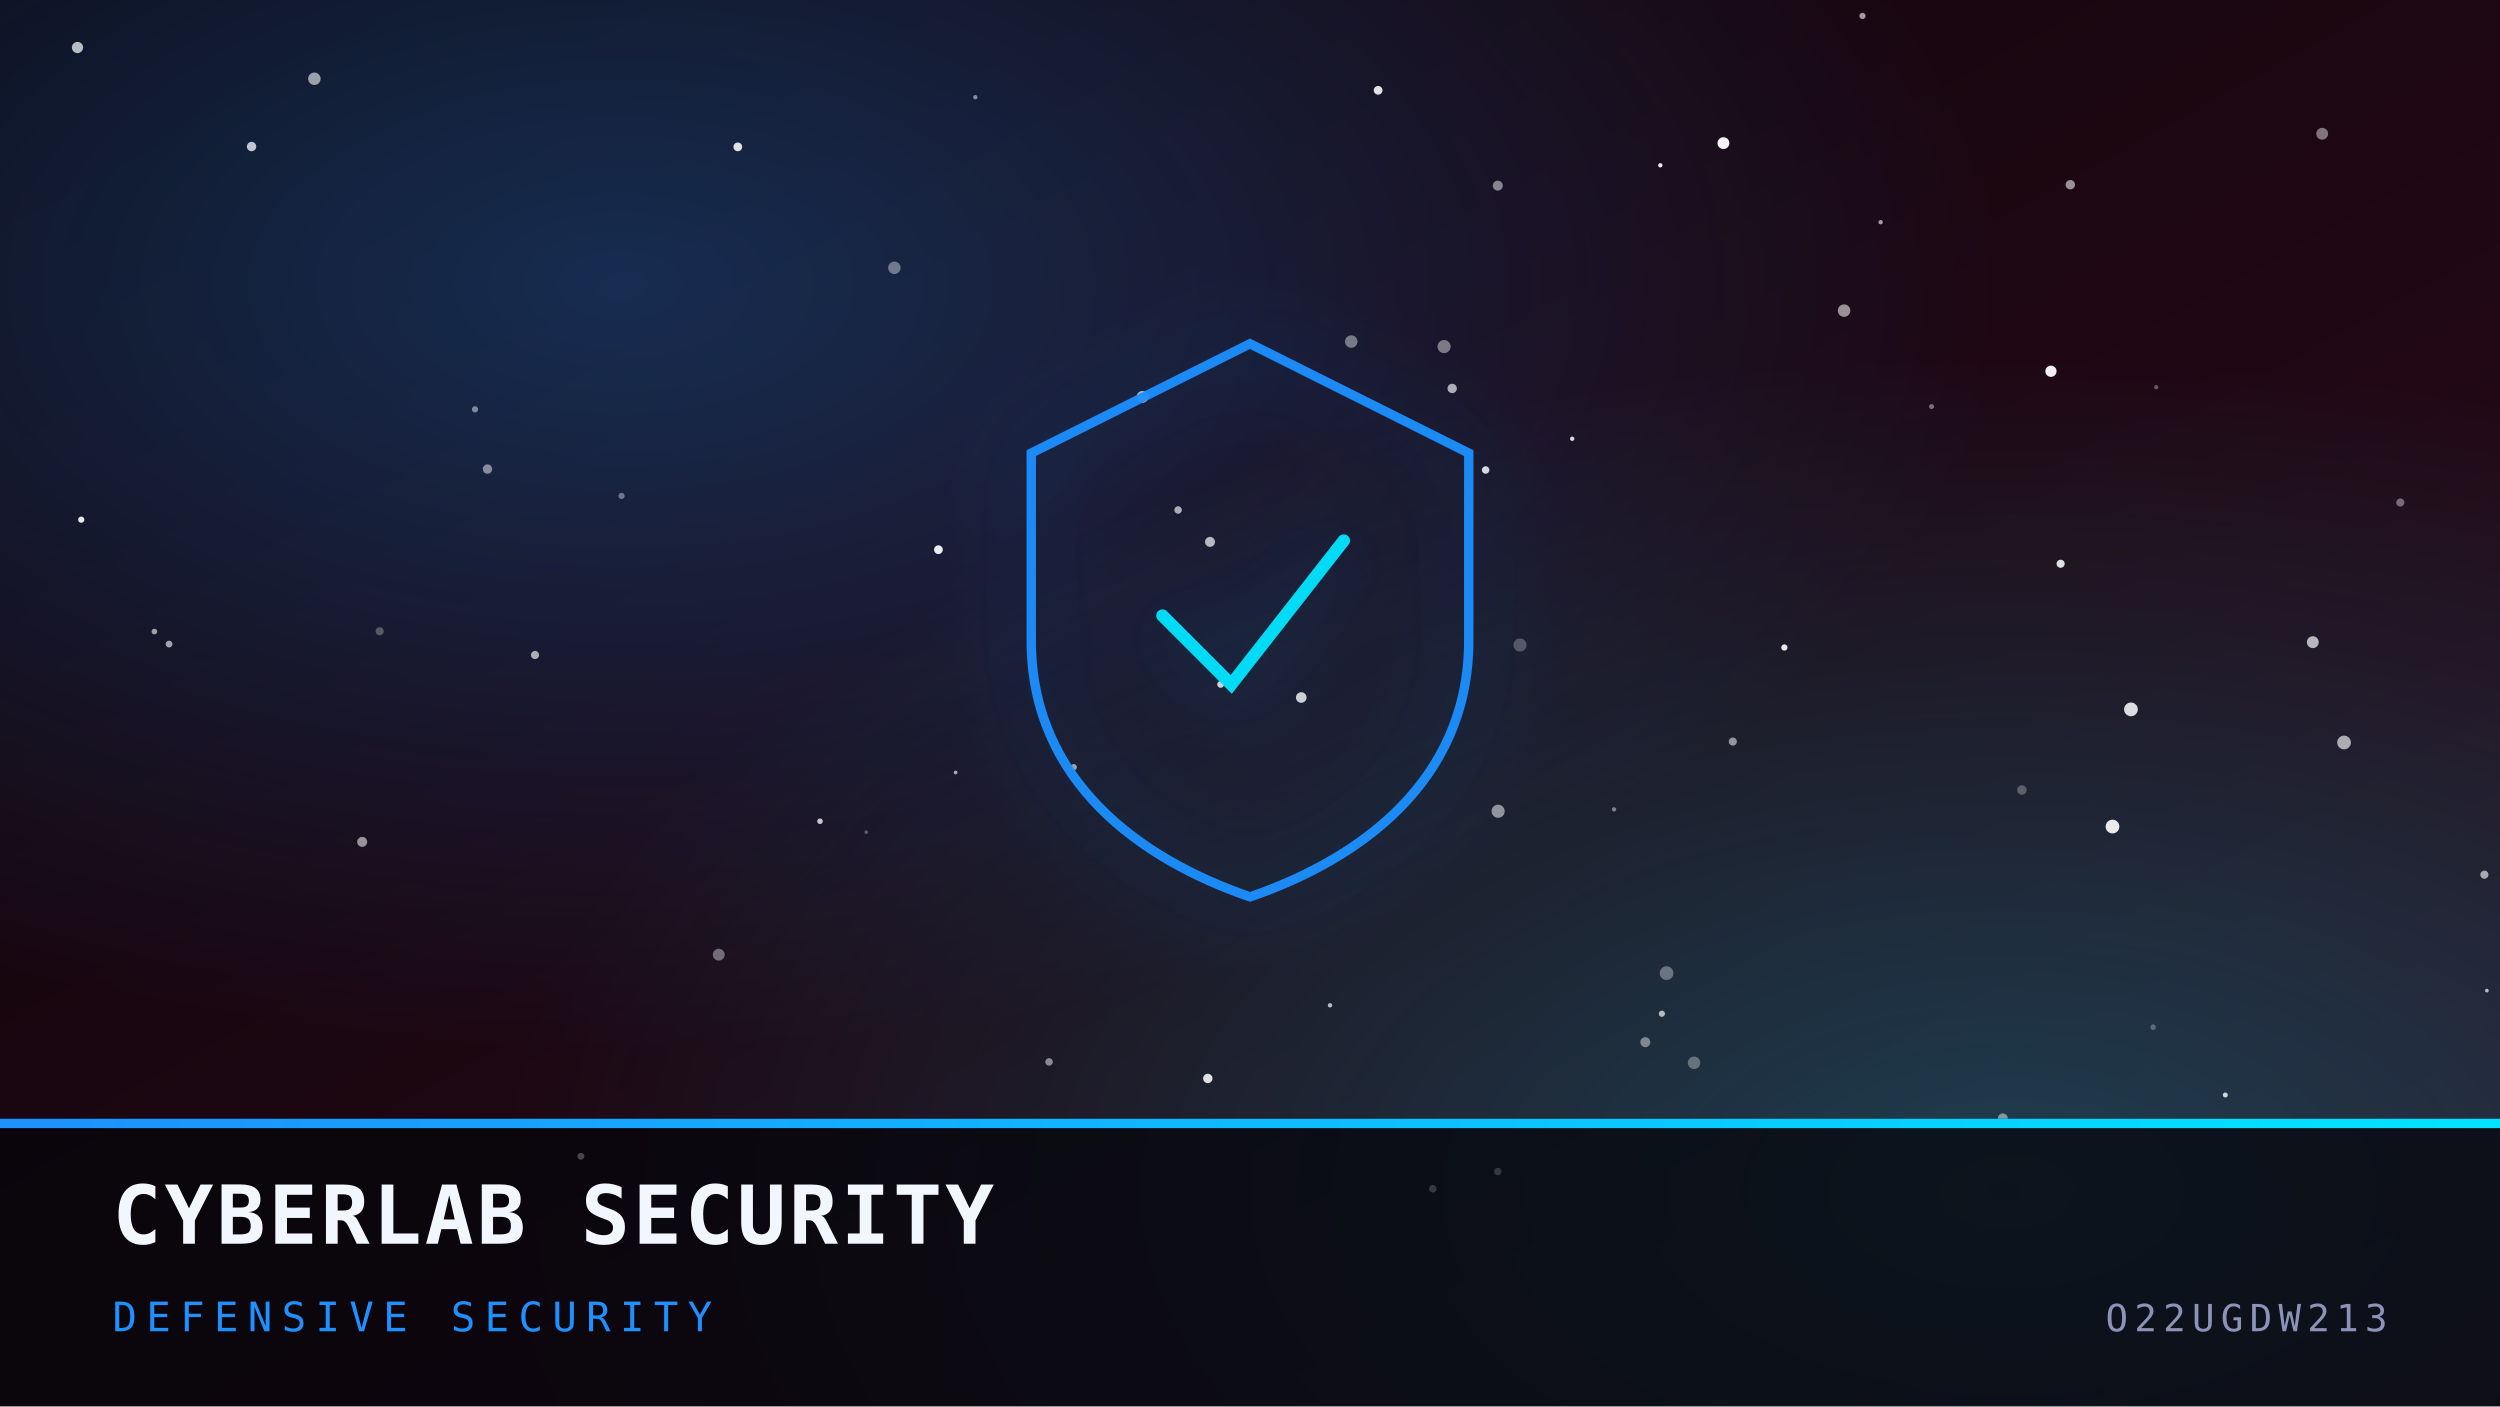
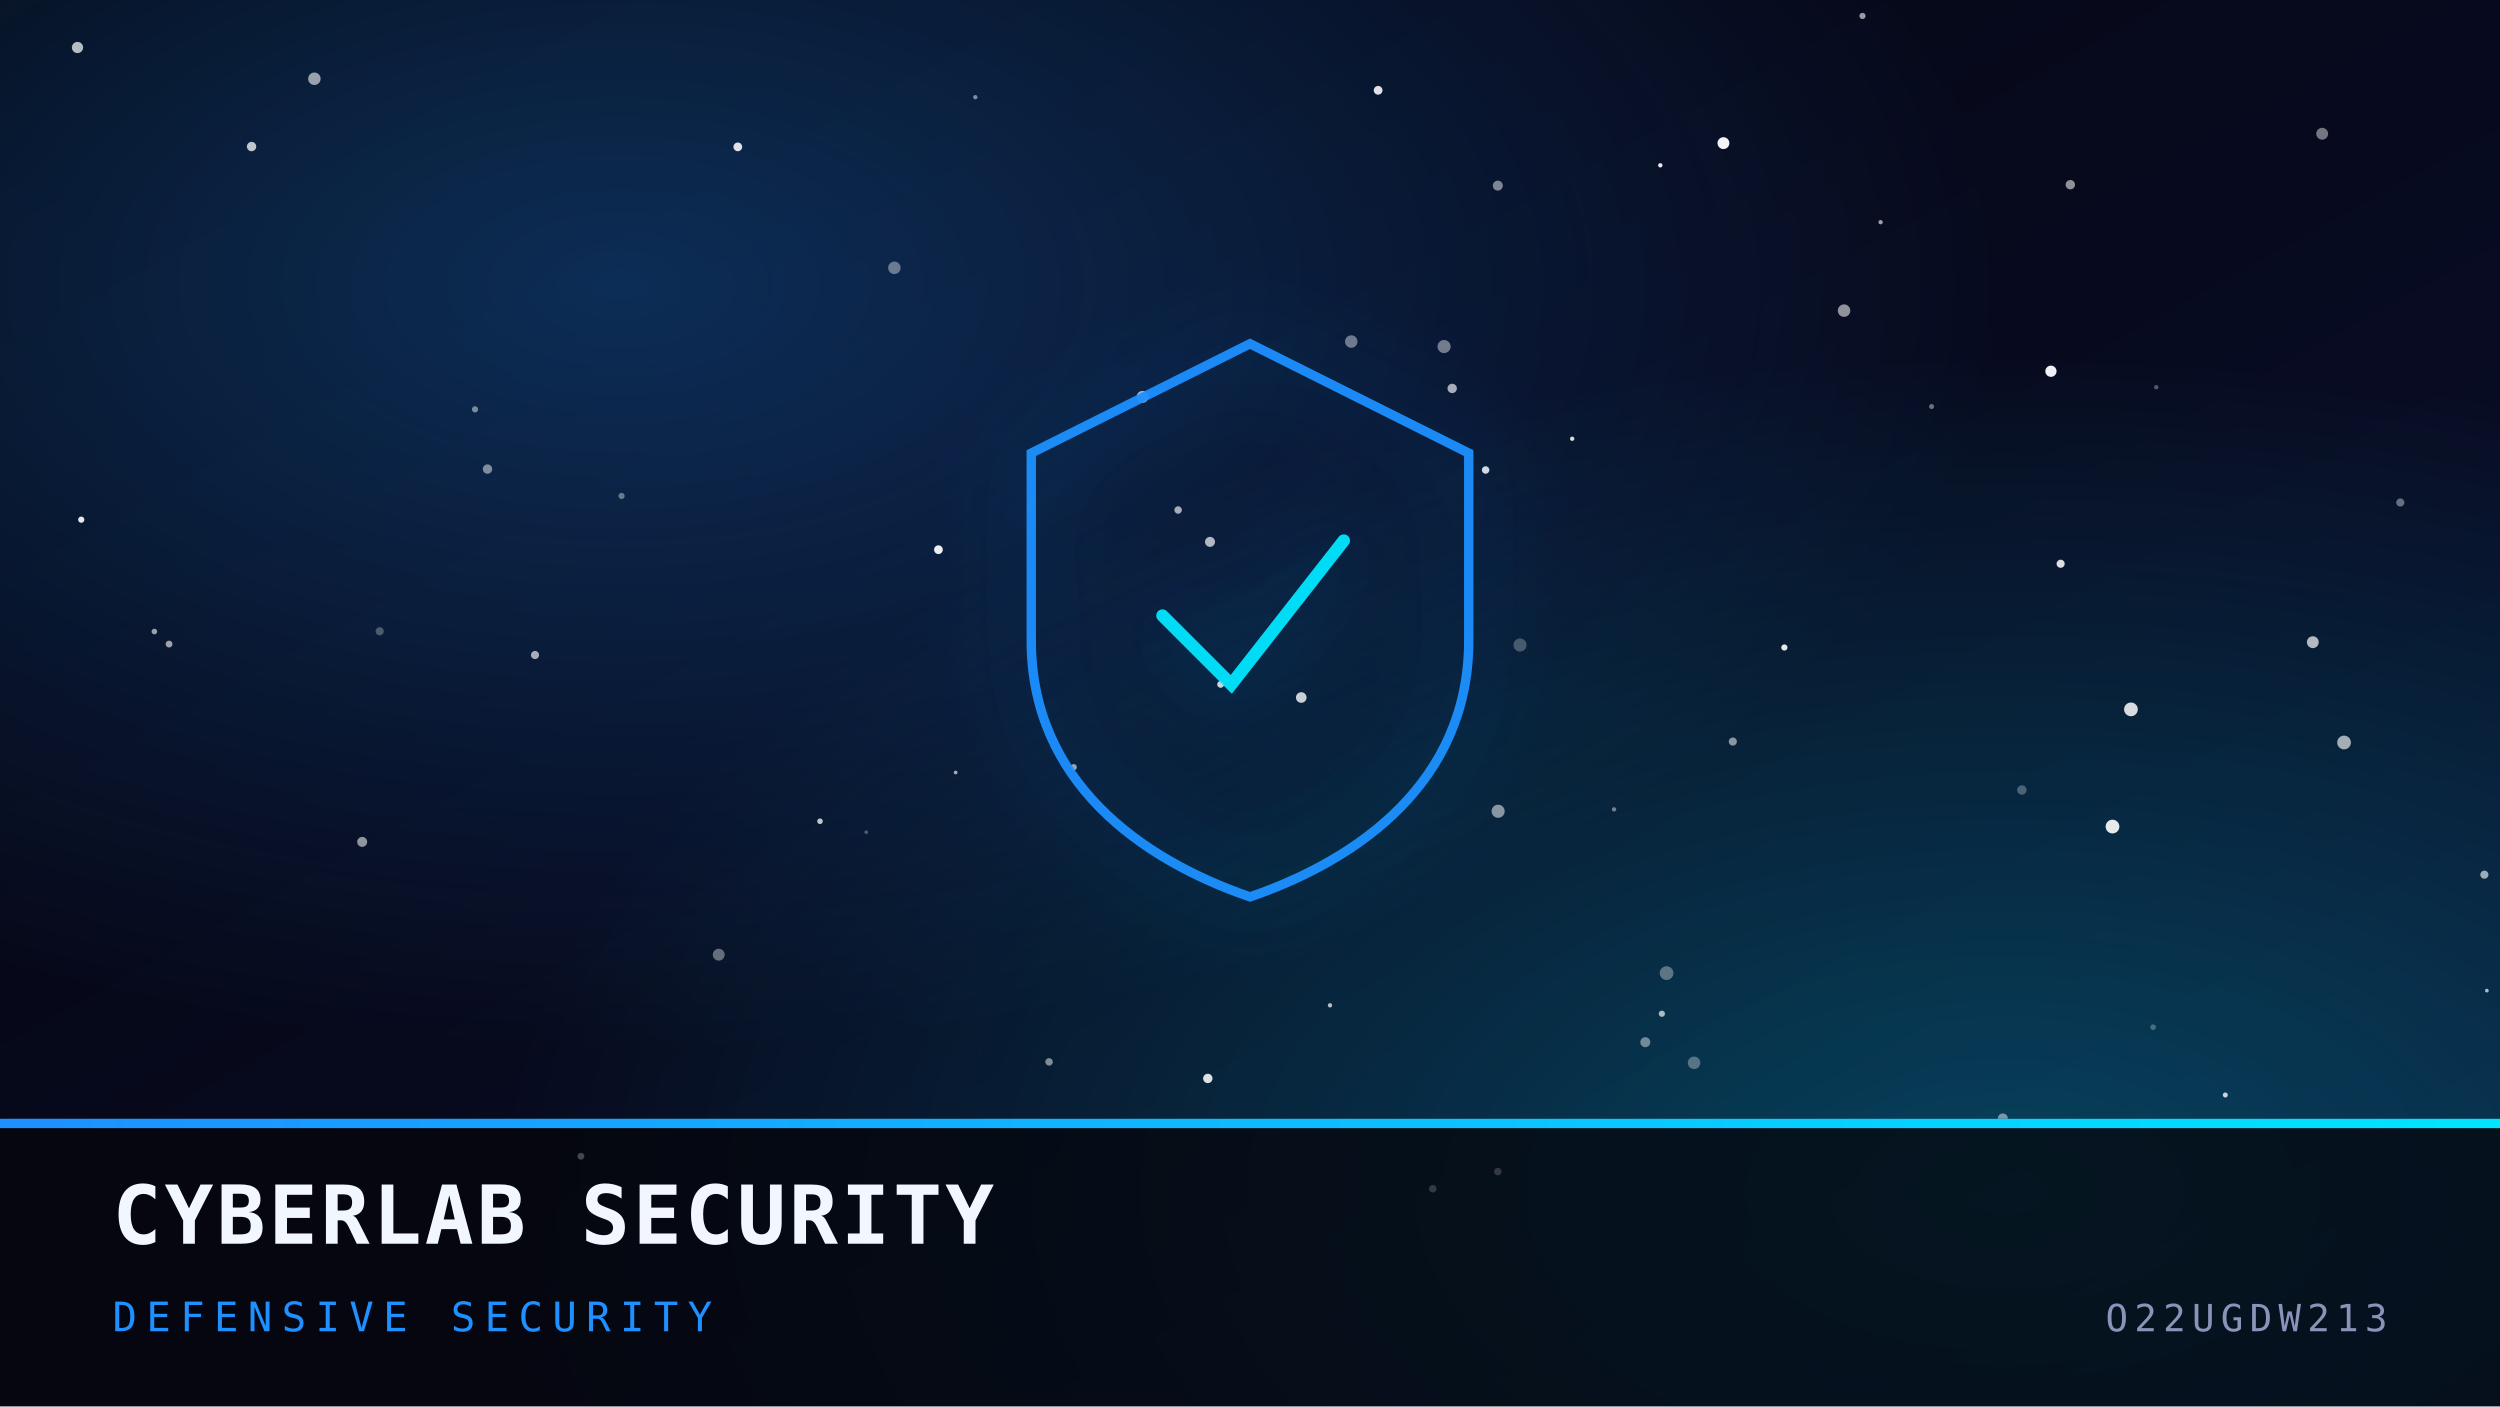
<svg xmlns="http://www.w3.org/2000/svg" viewBox="0 0 800 450" role="img" aria-label="CyberLab Security cover art">
  <defs>
    <linearGradient id="bgcyberlabsecurityplatform" x1="0" y1="0" x2="1" y2="1">
-       <stop offset="0" stop-color="#0c0408" />
-       <stop offset="1" stop-color="#2e0a1c" />
+       <stop offset="0" stop-color="#04040c" />
+       <stop offset="1" stop-color="#0a1030" />
    </linearGradient>
    <radialGradient id="neb1cyberlabsecurityplatform" cx="0.25" cy="0.2" r="0.55">
      <stop offset="0" stop-color="#1e90ff" stop-opacity="0.28" />
      <stop offset="1" stop-color="#1e90ff" stop-opacity="0" />
    </radialGradient>
    <radialGradient id="neb2cyberlabsecurityplatform" cx="0.8" cy="0.85" r="0.6">
      <stop offset="0" stop-color="#00e5ff" stop-opacity="0.24" />
      <stop offset="1" stop-color="#00e5ff" stop-opacity="0" />
    </radialGradient>
    <linearGradient id="barcyberlabsecurityplatform" x1="0" y1="0" x2="1" y2="0">
      <stop offset="0" stop-color="#1e90ff" />
      <stop offset="1" stop-color="#00e5ff" />
    </linearGradient>
  </defs>
  <rect width="800" height="450" fill="url(#bgcyberlabsecurityplatform)" />
  <rect width="800" height="450" fill="url(#neb1cyberlabsecurityplatform)" />
  <rect width="800" height="450" fill="url(#neb2cyberlabsecurityplatform)" />
  <circle cx="386.5" cy="345.1" r="1.5" fill="#fff" opacity="0.86" />
  <circle cx="458.5" cy="380.4" r="1.2" fill="#fff" opacity="0.71" />
  <circle cx="390.6" cy="219.0" r="1.1" fill="#fff" opacity="0.82" />
  <circle cx="647.0" cy="252.8" r="1.5" fill="#fff" opacity="0.28" />
  <circle cx="618.1" cy="130.1" r="0.8" fill="#fff" opacity="0.41" />
  <circle cx="236.1" cy="47.0" r="1.4" fill="#fff" opacity="0.86" />
  <circle cx="475.4" cy="150.4" r="1.2" fill="#fff" opacity="0.84" />
  <circle cx="571.0" cy="207.2" r="1.0" fill="#fff" opacity="0.90" />
  <circle cx="531.8" cy="324.4" r="1.0" fill="#fff" opacity="0.67" />
  <circle cx="365.6" cy="127.0" r="1.9" fill="#fff" opacity="0.67" />
  <circle cx="795.8" cy="317.0" r="0.6" fill="#fff" opacity="0.68" />
  <circle cx="230.0" cy="305.5" r="1.9" fill="#fff" opacity="0.38" />
  <circle cx="740.1" cy="205.5" r="1.9" fill="#fff" opacity="0.69" />
  <circle cx="121.5" cy="202.0" r="1.3" fill="#fff" opacity="0.28" />
  <circle cx="100.6" cy="25.2" r="2.0" fill="#fff" opacity="0.58" />
  <circle cx="152.0" cy="131.0" r="1.0" fill="#fff" opacity="0.46" />
  <circle cx="300.3" cy="175.9" r="1.4" fill="#fff" opacity="0.92" />
  <circle cx="26.0" cy="166.3" r="1.0" fill="#fff" opacity="0.90" />
  <circle cx="286.2" cy="85.7" r="2.0" fill="#fff" opacity="0.39" />
  <circle cx="479.4" cy="259.6" r="2.1" fill="#fff" opacity="0.52" />
  <circle cx="503.1" cy="140.4" r="0.7" fill="#fff" opacity="0.84" />
  <circle cx="712.1" cy="350.4" r="0.8" fill="#fff" opacity="0.79" />
  <circle cx="24.8" cy="15.2" r="1.8" fill="#fff" opacity="0.71" />
  <circle cx="479.3" cy="374.9" r="1.2" fill="#fff" opacity="0.69" />
  <circle cx="659.4" cy="180.4" r="1.3" fill="#fff" opacity="0.86" />
  <circle cx="262.4" cy="262.8" r="0.9" fill="#fff" opacity="0.75" />
  <circle cx="656.3" cy="118.8" r="1.8" fill="#fff" opacity="0.94" />
  <circle cx="441.0" cy="28.9" r="1.4" fill="#fff" opacity="0.87" />
  <circle cx="479.3" cy="59.4" r="1.6" fill="#fff" opacity="0.48" />
  <circle cx="743.1" cy="42.8" r="1.9" fill="#fff" opacity="0.44" />
  <circle cx="516.5" cy="259.0" r="0.7" fill="#fff" opacity="0.43" />
  <circle cx="554.5" cy="237.3" r="1.3" fill="#fff" opacity="0.53" />
  <circle cx="425.6" cy="321.7" r="0.7" fill="#fff" opacity="0.70" />
  <circle cx="305.8" cy="247.2" r="0.6" fill="#fff" opacity="0.63" />
  <circle cx="312.1" cy="31.1" r="0.7" fill="#fff" opacity="0.48" />
  <circle cx="387.2" cy="173.4" r="1.6" fill="#fff" opacity="0.69" />
  <circle cx="542.1" cy="340.1" r="2.0" fill="#fff" opacity="0.32" />
  <circle cx="551.5" cy="45.8" r="1.9" fill="#fff" opacity="0.95" />
  <circle cx="464.7" cy="124.3" r="1.5" fill="#fff" opacity="0.65" />
  <circle cx="662.5" cy="59.1" r="1.5" fill="#fff" opacity="0.55" />
  <circle cx="156.0" cy="150.1" r="1.5" fill="#fff" opacity="0.48" />
  <circle cx="676.0" cy="264.5" r="2.2" fill="#fff" opacity="0.90" />
  <circle cx="335.7" cy="339.8" r="1.2" fill="#fff" opacity="0.49" />
  <circle cx="531.3" cy="52.9" r="0.7" fill="#fff" opacity="0.91" />
  <circle cx="171.2" cy="209.6" r="1.3" fill="#fff" opacity="0.64" />
  <circle cx="689.0" cy="328.7" r="0.9" fill="#fff" opacity="0.27" />
  <circle cx="416.4" cy="223.2" r="1.7" fill="#fff" opacity="0.79" />
  <circle cx="768.1" cy="160.8" r="1.3" fill="#fff" opacity="0.39" />
  <circle cx="596.0" cy="5.1" r="1.0" fill="#fff" opacity="0.59" />
  <circle cx="80.5" cy="46.9" r="1.5" fill="#fff" opacity="0.74" />
  <circle cx="486.4" cy="206.4" r="2.1" fill="#fff" opacity="0.26" />
  <circle cx="432.4" cy="109.3" r="2.0" fill="#fff" opacity="0.42" />
  <circle cx="277.2" cy="266.3" r="0.6" fill="#fff" opacity="0.28" />
  <circle cx="115.9" cy="269.4" r="1.6" fill="#fff" opacity="0.55" />
  <circle cx="49.4" cy="202.1" r="0.9" fill="#fff" opacity="0.59" />
  <circle cx="681.9" cy="227.0" r="2.2" fill="#fff" opacity="0.84" />
  <circle cx="750.1" cy="237.6" r="2.2" fill="#fff" opacity="0.63" />
  <circle cx="590.1" cy="99.4" r="2.0" fill="#fff" opacity="0.55" />
  <circle cx="795.0" cy="279.9" r="1.3" fill="#fff" opacity="0.61" />
  <circle cx="462.1" cy="110.9" r="2.1" fill="#fff" opacity="0.43" />
  <circle cx="690.0" cy="123.9" r="0.7" fill="#fff" opacity="0.31" />
  <circle cx="526.5" cy="333.5" r="1.6" fill="#fff" opacity="0.43" />
  <circle cx="377.0" cy="163.2" r="1.2" fill="#fff" opacity="0.64" />
  <circle cx="54.1" cy="206.1" r="1.1" fill="#fff" opacity="0.60" />
  <circle cx="640.9" cy="357.9" r="1.6" fill="#fff" opacity="0.47" />
  <circle cx="343.6" cy="245.5" r="1.0" fill="#fff" opacity="0.60" />
  <circle cx="533.3" cy="311.4" r="2.2" fill="#fff" opacity="0.34" />
  <circle cx="198.9" cy="158.7" r="1.0" fill="#fff" opacity="0.39" />
  <circle cx="601.8" cy="71.1" r="0.7" fill="#fff" opacity="0.60" />
  <circle cx="185.9" cy="370.0" r="1.1" fill="#fff" opacity="0.94" />
  <g opacity="0.95" style="filter:drop-shadow(0 0 14px #1e90ff66)">
    <path d="M400,110 L470,145 V205 C470,250 435,275 400,287 C365,275 330,250 330,205 V145 Z" stroke="#1e90ff" stroke-width="3" fill="none" stroke-linecap="round" />
    <polyline points="372,197 394,219 430,173" stroke="#00e5ff" fill="none" stroke-linecap="round" stroke-width="4" />
  </g>
  <rect y="358" width="800" height="92" fill="#04040a" opacity="0.72" />
  <rect y="358" width="800" height="3" fill="url(#barcyberlabsecurityplatform)" />
  <text x="36" y="398" font-family="'JetBrains Mono',monospace" font-size="26" font-weight="700" fill="#f2f6ff" letter-spacing="1">CYBERLAB SECURITY</text>
  <text x="36" y="426" font-family="'JetBrains Mono',monospace" font-size="13" fill="#1e90ff" letter-spacing="3">DEFENSIVE SECURITY</text>
  <text x="764" y="426" text-anchor="end" font-family="'JetBrains Mono',monospace" font-size="12" fill="#8b93b8" letter-spacing="2">O22UGDW213</text>
</svg>
